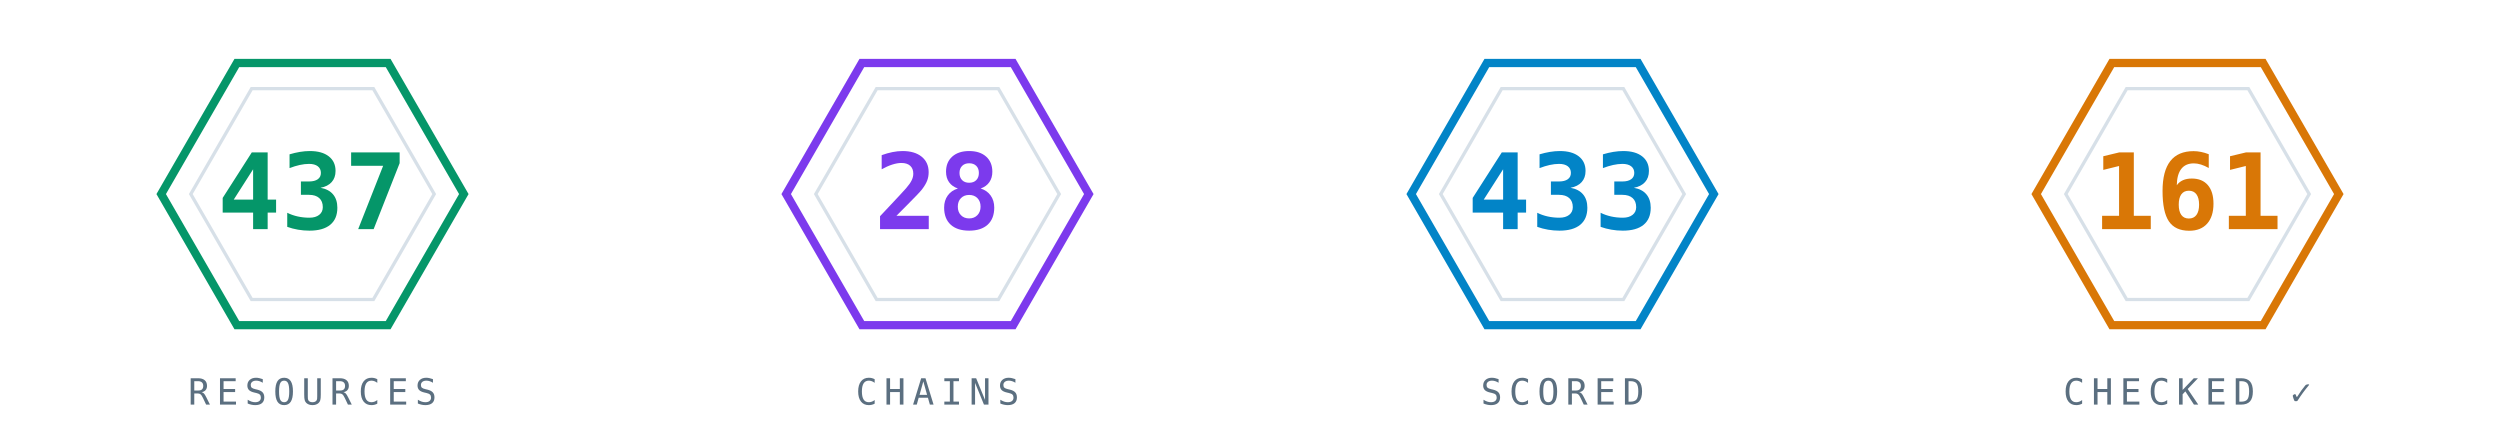
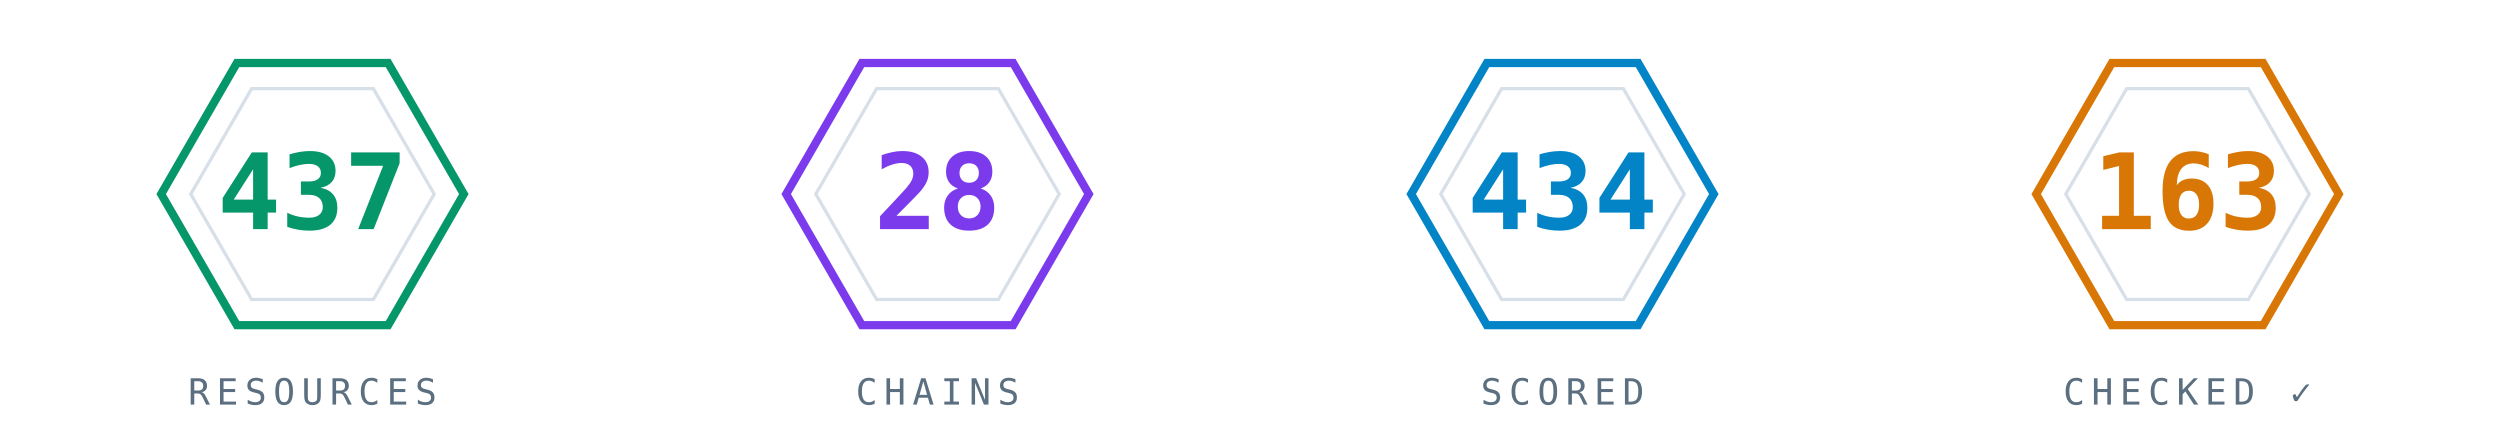
- <svg xmlns="http://www.w3.org/2000/svg" width="1520" height="260" viewBox="0 0 1520 260" role="img" aria-label="437 resources, 28 chains, 433 scored, 161 independently checked">
+ <svg xmlns="http://www.w3.org/2000/svg" width="1520" height="260" viewBox="0 0 1520 260" role="img" aria-label="437 resources, 28 chains, 434 scored, 163 independently checked">
  <g>
    <path d="M98.0 118.0 L144.0 38.3 L236.0 38.3 L282.0 118.0 L236.0 197.7 L144.0 197.7 Z" fill="none" stroke="#059669" stroke-width="5" />
    <path d="M116.0 118.0 L153.0 53.9 L227.0 53.9 L264.0 118.0 L227.0 182.1 L153.0 182.1 Z" fill="none" stroke="#d7e0e8" stroke-width="2" />
    <text x="190" y="139.333" text-anchor="middle" font-family="ui-monospace, SFMono-Regular, Menlo, monospace" font-size="64" font-weight="700" fill="#059669">437</text>
    <text x="190" y="246" text-anchor="middle" font-family="ui-monospace, SFMono-Regular, Menlo, monospace" font-size="22" letter-spacing="4" fill="#5b6f80">RESOURCES</text>
  </g>
  <g>
    <path d="M478.0 118.0 L524.0 38.3 L616.0 38.3 L662.0 118.0 L616.0 197.7 L524.0 197.7 Z" fill="none" stroke="#7c3aed" stroke-width="5" />
    <path d="M496.0 118.0 L533.0 53.9 L607.0 53.9 L644.0 118.0 L607.0 182.1 L533.0 182.1 Z" fill="none" stroke="#d7e0e8" stroke-width="2" />
    <text x="570" y="139.333" text-anchor="middle" font-family="ui-monospace, SFMono-Regular, Menlo, monospace" font-size="64" font-weight="700" fill="#7c3aed">28</text>
    <text x="570" y="246" text-anchor="middle" font-family="ui-monospace, SFMono-Regular, Menlo, monospace" font-size="22" letter-spacing="4" fill="#5b6f80">CHAINS</text>
  </g>
  <g>
    <path d="M858.0 118.0 L904.0 38.3 L996.0 38.3 L1042.0 118.0 L996.0 197.7 L904.0 197.7 Z" fill="none" stroke="#0284c7" stroke-width="5" />
    <path d="M876.0 118.0 L913.0 53.9 L987.0 53.9 L1024.0 118.0 L987.0 182.1 L913.0 182.1 Z" fill="none" stroke="#d7e0e8" stroke-width="2" />
-     <text x="950" y="139.333" text-anchor="middle" font-family="ui-monospace, SFMono-Regular, Menlo, monospace" font-size="64" font-weight="700" fill="#0284c7">433</text>
+     <text x="950" y="139.333" text-anchor="middle" font-family="ui-monospace, SFMono-Regular, Menlo, monospace" font-size="64" font-weight="700" fill="#0284c7">434</text>
    <text x="950" y="246" text-anchor="middle" font-family="ui-monospace, SFMono-Regular, Menlo, monospace" font-size="22" letter-spacing="4" fill="#5b6f80">SCORED</text>
  </g>
  <g>
    <path d="M1238.0 118.0 L1284.0 38.3 L1376.0 38.3 L1422.0 118.0 L1376.0 197.7 L1284.0 197.7 Z" fill="none" stroke="#d97706" stroke-width="5" />
    <path d="M1256.0 118.0 L1293.0 53.9 L1367.0 53.9 L1404.0 118.0 L1367.0 182.1 L1293.0 182.1 Z" fill="none" stroke="#d7e0e8" stroke-width="2" />
-     <text x="1330" y="139.333" text-anchor="middle" font-family="ui-monospace, SFMono-Regular, Menlo, monospace" font-size="64" font-weight="700" fill="#d97706">161</text>
+     <text x="1330" y="139.333" text-anchor="middle" font-family="ui-monospace, SFMono-Regular, Menlo, monospace" font-size="64" font-weight="700" fill="#d97706">163</text>
    <text x="1330" y="246" text-anchor="middle" font-family="ui-monospace, SFMono-Regular, Menlo, monospace" font-size="22" letter-spacing="4" fill="#5b6f80">CHECKED ✓</text>
  </g>
</svg>
